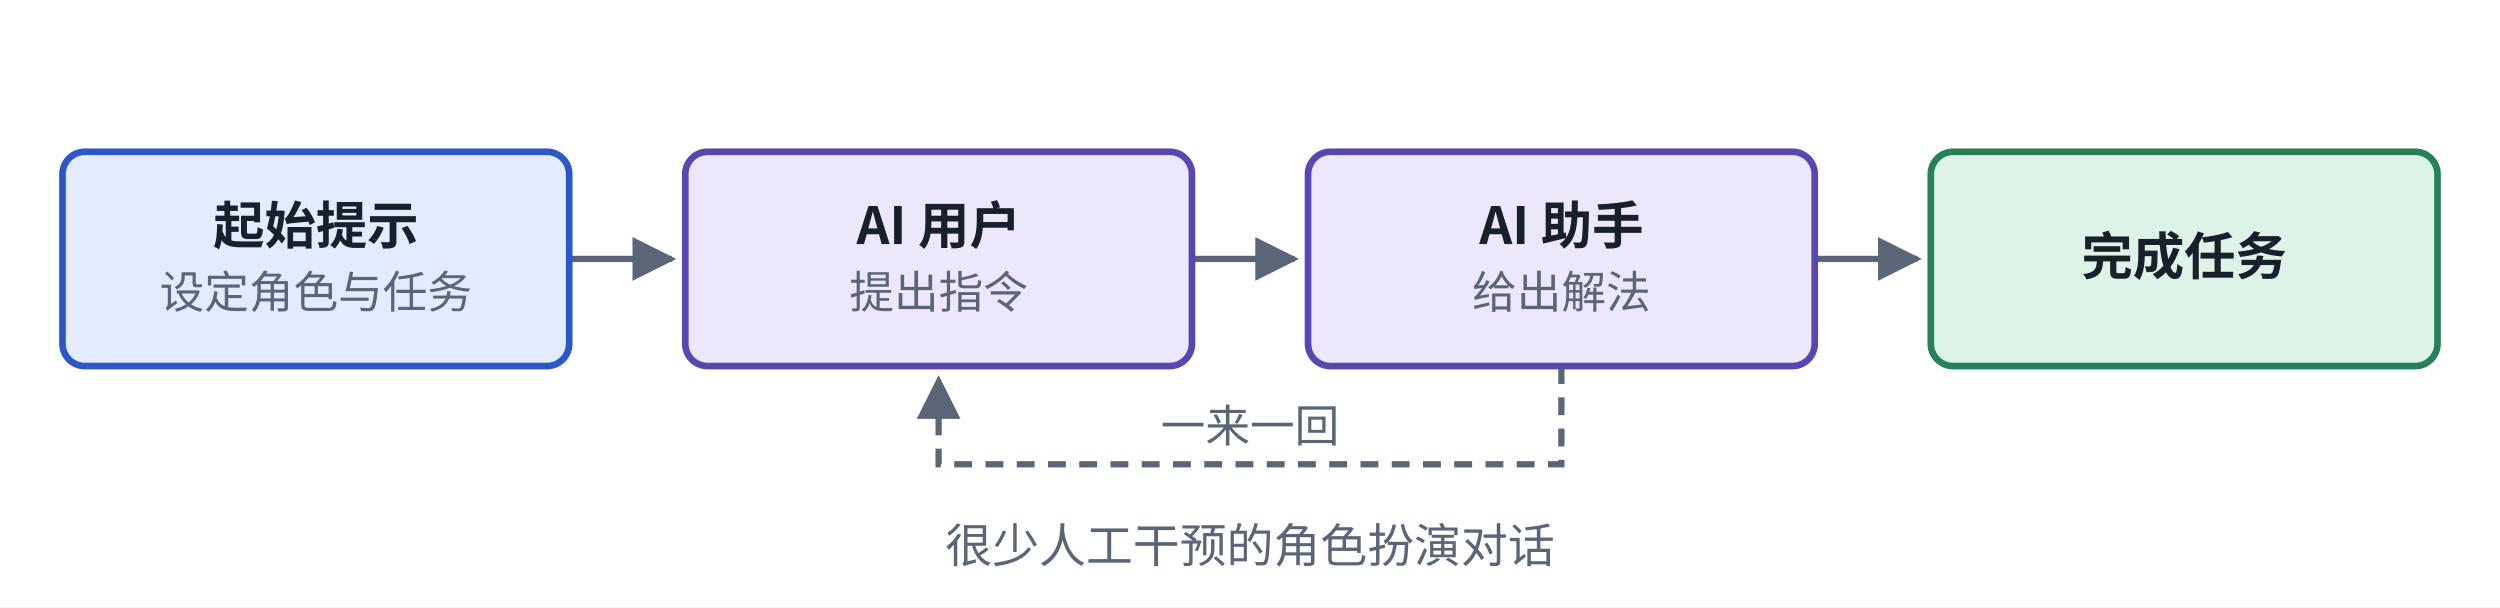
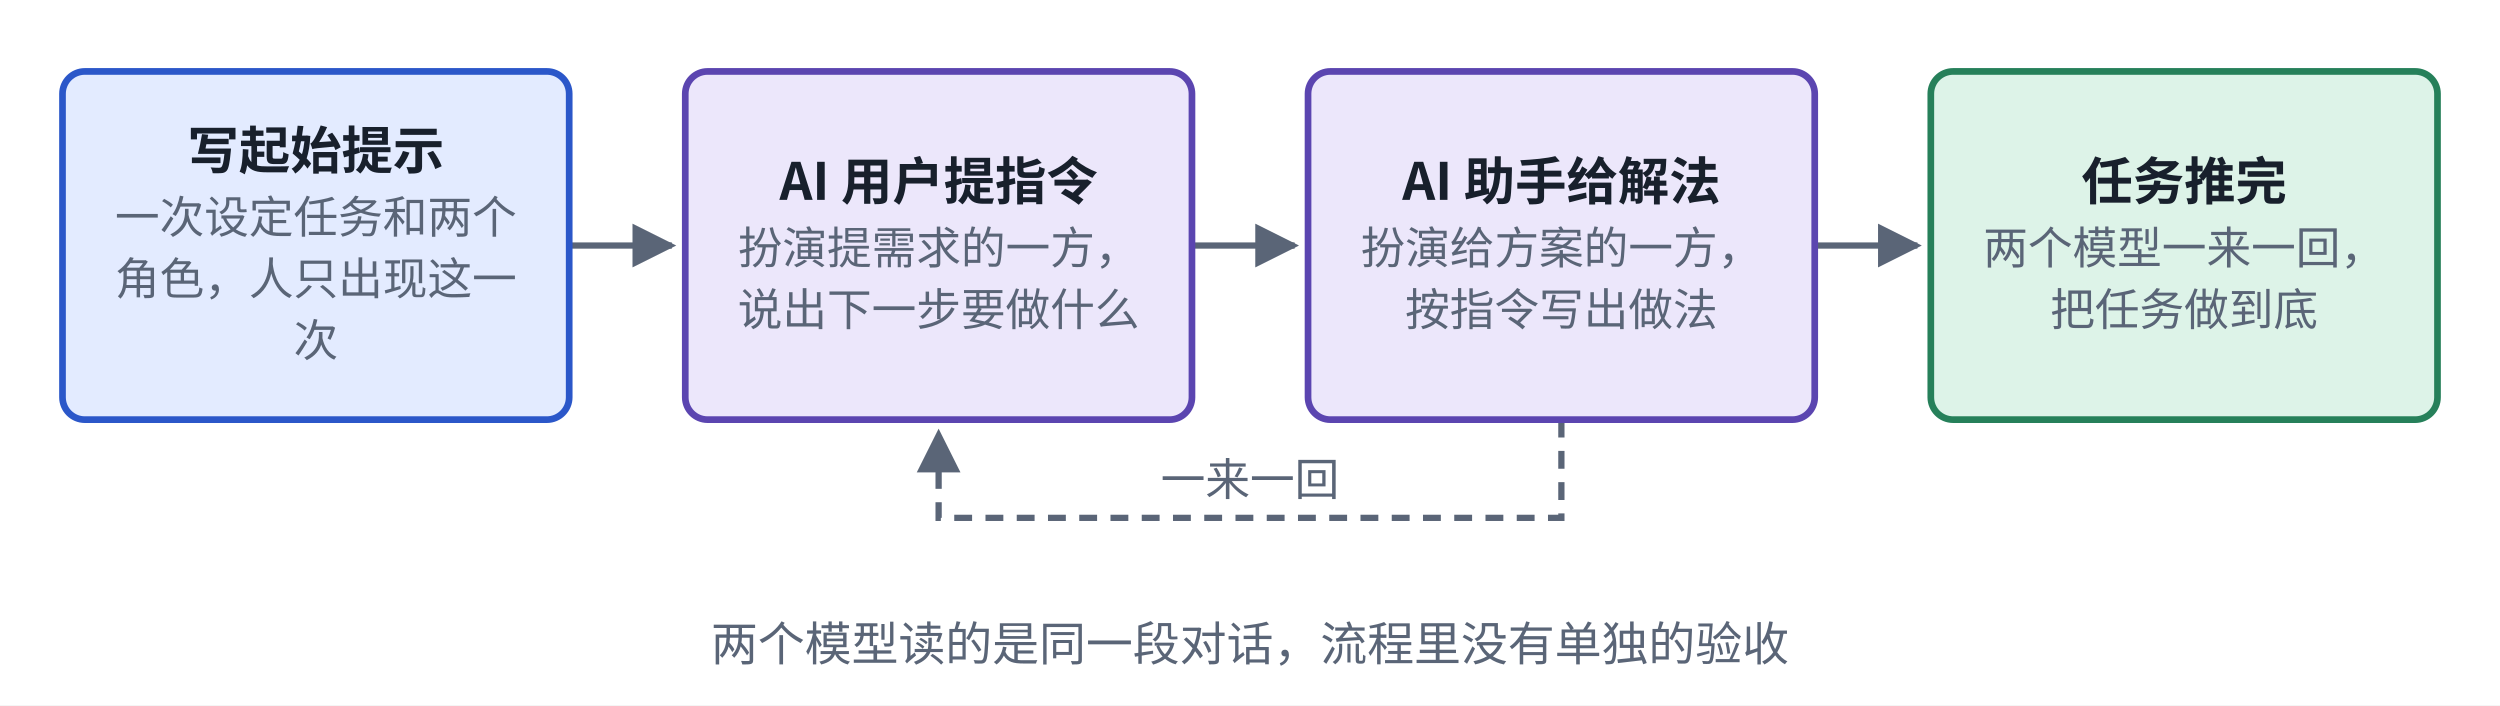
- <svg xmlns="http://www.w3.org/2000/svg" viewBox="0 0 560 136" width="560" height="136" role="img" aria-label="CAMEL 结构">
+ <svg xmlns="http://www.w3.org/2000/svg" viewBox="0 0 560 158" width="560" height="158" role="img" aria-label="CAMEL 结构">
  <defs>
    <marker id="ah-cardc1" viewBox="0 0 10 10" refX="9" refY="5" markerWidth="7" markerHeight="7" orient="auto-start-reverse">
      <path d="M0,0 L10,5 L0,10 z" fill="#5A6577" />
    </marker>
  </defs>
-   <rect x="0" y="0" width="560" height="136" fill="#ffffff" />
-   <path d="M127.5,58 L150.5,58" fill="none" stroke="#5A6577" stroke-width="1.4" marker-end="url(#ah-cardc1)" />
-   <path d="M267,58 L290,58" fill="none" stroke="#5A6577" stroke-width="1.4" marker-end="url(#ah-cardc1)" />
-   <path d="M406.5,58 L429.5,58" fill="none" stroke="#5A6577" stroke-width="1.4" marker-end="url(#ah-cardc1)" />
-   <path d="M349.75,82 L349.75,104 L210.25,104 L210.25,85" fill="none" stroke="#5A6577" stroke-width="1.4" stroke-dasharray="4 3" marker-end="url(#ah-cardc1)" />
-   <rect x="14" y="34" width="113.5" height="48" rx="5" fill="#E3EBFF" stroke="#2B57C9" stroke-width="1.5" />
-   <rect x="153.5" y="34" width="113.5" height="48" rx="5" fill="#ECE7FB" stroke="#5B45B0" stroke-width="1.5" />
-   <rect x="293" y="34" width="113.5" height="48" rx="5" fill="#ECE7FB" stroke="#5B45B0" stroke-width="1.5" />
-   <rect x="432.5" y="34" width="113.5" height="48" rx="5" fill="#DDF3E8" stroke="#26805A" stroke-width="1.5" />
-   <text x="70.75" y="54.665" text-anchor="middle" font-size="11.5" font-weight="600" fill="#18202C" font-family="PingFang SC, Noto Sans CJK SC, Microsoft YaHei, sans-serif">起始提示</text>
-   <text x="70.75" y="69.035" text-anchor="middle" font-size="10" font-weight="400" fill="#5A6577" font-family="PingFang SC, Noto Sans CJK SC, Microsoft YaHei, sans-serif">设定角色与任务</text>
-   <text x="210.25" y="54.665" text-anchor="middle" font-size="11.5" font-weight="600" fill="#18202C" font-family="PingFang SC, Noto Sans CJK SC, Microsoft YaHei, sans-serif">AI 用户</text>
-   <text x="210.25" y="69.035" text-anchor="middle" font-size="10" font-weight="400" fill="#5A6577" font-family="PingFang SC, Noto Sans CJK SC, Microsoft YaHei, sans-serif">提出指令</text>
-   <text x="349.75" y="54.665" text-anchor="middle" font-size="11.5" font-weight="600" fill="#18202C" font-family="PingFang SC, Noto Sans CJK SC, Microsoft YaHei, sans-serif">AI 助手</text>
-   <text x="349.75" y="69.035" text-anchor="middle" font-size="10" font-weight="400" fill="#5A6577" font-family="PingFang SC, Noto Sans CJK SC, Microsoft YaHei, sans-serif">给出解法</text>
-   <text x="489.25" y="61.565" text-anchor="middle" font-size="11.5" font-weight="600" fill="#18202C" font-family="PingFang SC, Noto Sans CJK SC, Microsoft YaHei, sans-serif">完成任务</text>
-   <text x="280" y="99" text-anchor="middle" font-size="10" font-weight="400" fill="#5A6577" font-family="PingFang SC, Noto Sans CJK SC, Microsoft YaHei, sans-serif" style="paint-order:stroke;stroke-width:4px;stroke-linejoin:round" stroke="#ffffff">一来一回</text>
-   <text x="280" y="126" text-anchor="middle" font-size="10.5" font-weight="500" fill="#5A6577" font-family="PingFang SC, Noto Sans CJK SC, Microsoft YaHei, sans-serif">很少人工干预的角色扮演对话</text>
+   <rect x="0" y="0" width="560" height="158" fill="#ffffff" />
+   <path d="M127.5,55 L150.5,55" fill="none" stroke="#5A6577" stroke-width="1.4" marker-end="url(#ah-cardc1)" />
+   <path d="M267,55 L290,55" fill="none" stroke="#5A6577" stroke-width="1.4" marker-end="url(#ah-cardc1)" />
+   <path d="M406.5,55 L429.5,55" fill="none" stroke="#5A6577" stroke-width="1.4" marker-end="url(#ah-cardc1)" />
+   <path d="M349.75,94 L349.75,116 L210.25,116 L210.25,97" fill="none" stroke="#5A6577" stroke-width="1.4" stroke-dasharray="4 3" marker-end="url(#ah-cardc1)" />
+   <rect x="14" y="16" width="113.5" height="78" rx="5" fill="#E3EBFF" stroke="#2B57C9" stroke-width="1.5" />
+   <rect x="153.5" y="16" width="113.5" height="78" rx="5" fill="#ECE7FB" stroke="#5B45B0" stroke-width="1.5" />
+   <rect x="293" y="16" width="113.5" height="78" rx="5" fill="#ECE7FB" stroke="#5B45B0" stroke-width="1.5" />
+   <rect x="432.5" y="16" width="113.5" height="78" rx="5" fill="#DDF3E8" stroke="#26805A" stroke-width="1.5" />
+   <text x="70.75" y="37.865" text-anchor="middle" font-size="11.5" font-weight="600" fill="#18202C" font-family="PingFang SC, Noto Sans CJK SC, Microsoft YaHei, sans-serif">写起始提示</text>
+   <text x="70.75" y="52.235" text-anchor="middle" font-size="10" font-weight="400" fill="#5A6577" font-family="PingFang SC, Noto Sans CJK SC, Microsoft YaHei, sans-serif">一次设定任务和两个</text>
+   <text x="70.75" y="66.035" text-anchor="middle" font-size="10" font-weight="400" fill="#5A6577" font-family="PingFang SC, Noto Sans CJK SC, Microsoft YaHei, sans-serif">角色，人只出现这一</text>
+   <text x="70.75" y="79.835" text-anchor="middle" font-size="10" font-weight="400" fill="#5A6577" font-family="PingFang SC, Noto Sans CJK SC, Microsoft YaHei, sans-serif">次</text>
+   <text x="210.25" y="44.765" text-anchor="middle" font-size="11.5" font-weight="600" fill="#18202C" font-family="PingFang SC, Noto Sans CJK SC, Microsoft YaHei, sans-serif">AI 用户提指令</text>
+   <text x="210.25" y="59.135" text-anchor="middle" font-size="10" font-weight="400" fill="#5A6577" font-family="PingFang SC, Noto Sans CJK SC, Microsoft YaHei, sans-serif">扮演提需求的一方，</text>
+   <text x="210.25" y="72.935" text-anchor="middle" font-size="10" font-weight="400" fill="#5A6577" font-family="PingFang SC, Noto Sans CJK SC, Microsoft YaHei, sans-serif">说出下一步要做什么</text>
+   <text x="349.75" y="44.765" text-anchor="middle" font-size="11.5" font-weight="600" fill="#18202C" font-family="PingFang SC, Noto Sans CJK SC, Microsoft YaHei, sans-serif">AI 助手给解法</text>
+   <text x="349.75" y="59.135" text-anchor="middle" font-size="10" font-weight="400" fill="#5A6577" font-family="PingFang SC, Noto Sans CJK SC, Microsoft YaHei, sans-serif">扮演给方案的一方，</text>
+   <text x="349.75" y="72.935" text-anchor="middle" font-size="10" font-weight="400" fill="#5A6577" font-family="PingFang SC, Noto Sans CJK SC, Microsoft YaHei, sans-serif">按指令写出做法</text>
+   <text x="489.25" y="44.765" text-anchor="middle" font-size="11.5" font-weight="600" fill="#18202C" font-family="PingFang SC, Noto Sans CJK SC, Microsoft YaHei, sans-serif">任务推完</text>
+   <text x="489.25" y="59.135" text-anchor="middle" font-size="10" font-weight="400" fill="#5A6577" font-family="PingFang SC, Noto Sans CJK SC, Microsoft YaHei, sans-serif">两个模型一来一回，</text>
+   <text x="489.25" y="72.935" text-anchor="middle" font-size="10" font-weight="400" fill="#5A6577" font-family="PingFang SC, Noto Sans CJK SC, Microsoft YaHei, sans-serif">把任务做到底</text>
+   <text x="280" y="111" text-anchor="middle" font-size="10" font-weight="400" fill="#5A6577" font-family="PingFang SC, Noto Sans CJK SC, Microsoft YaHei, sans-serif" style="paint-order:stroke;stroke-width:4px;stroke-linejoin:round" stroke="#ffffff">一来一回</text>
+   <text x="280" y="148" text-anchor="middle" font-size="10.5" font-weight="500" fill="#5A6577" font-family="PingFang SC, Noto Sans CJK SC, Microsoft YaHei, sans-serif">两个模型读的是同一段对话，流程里没有单独的验收</text>
</svg>
